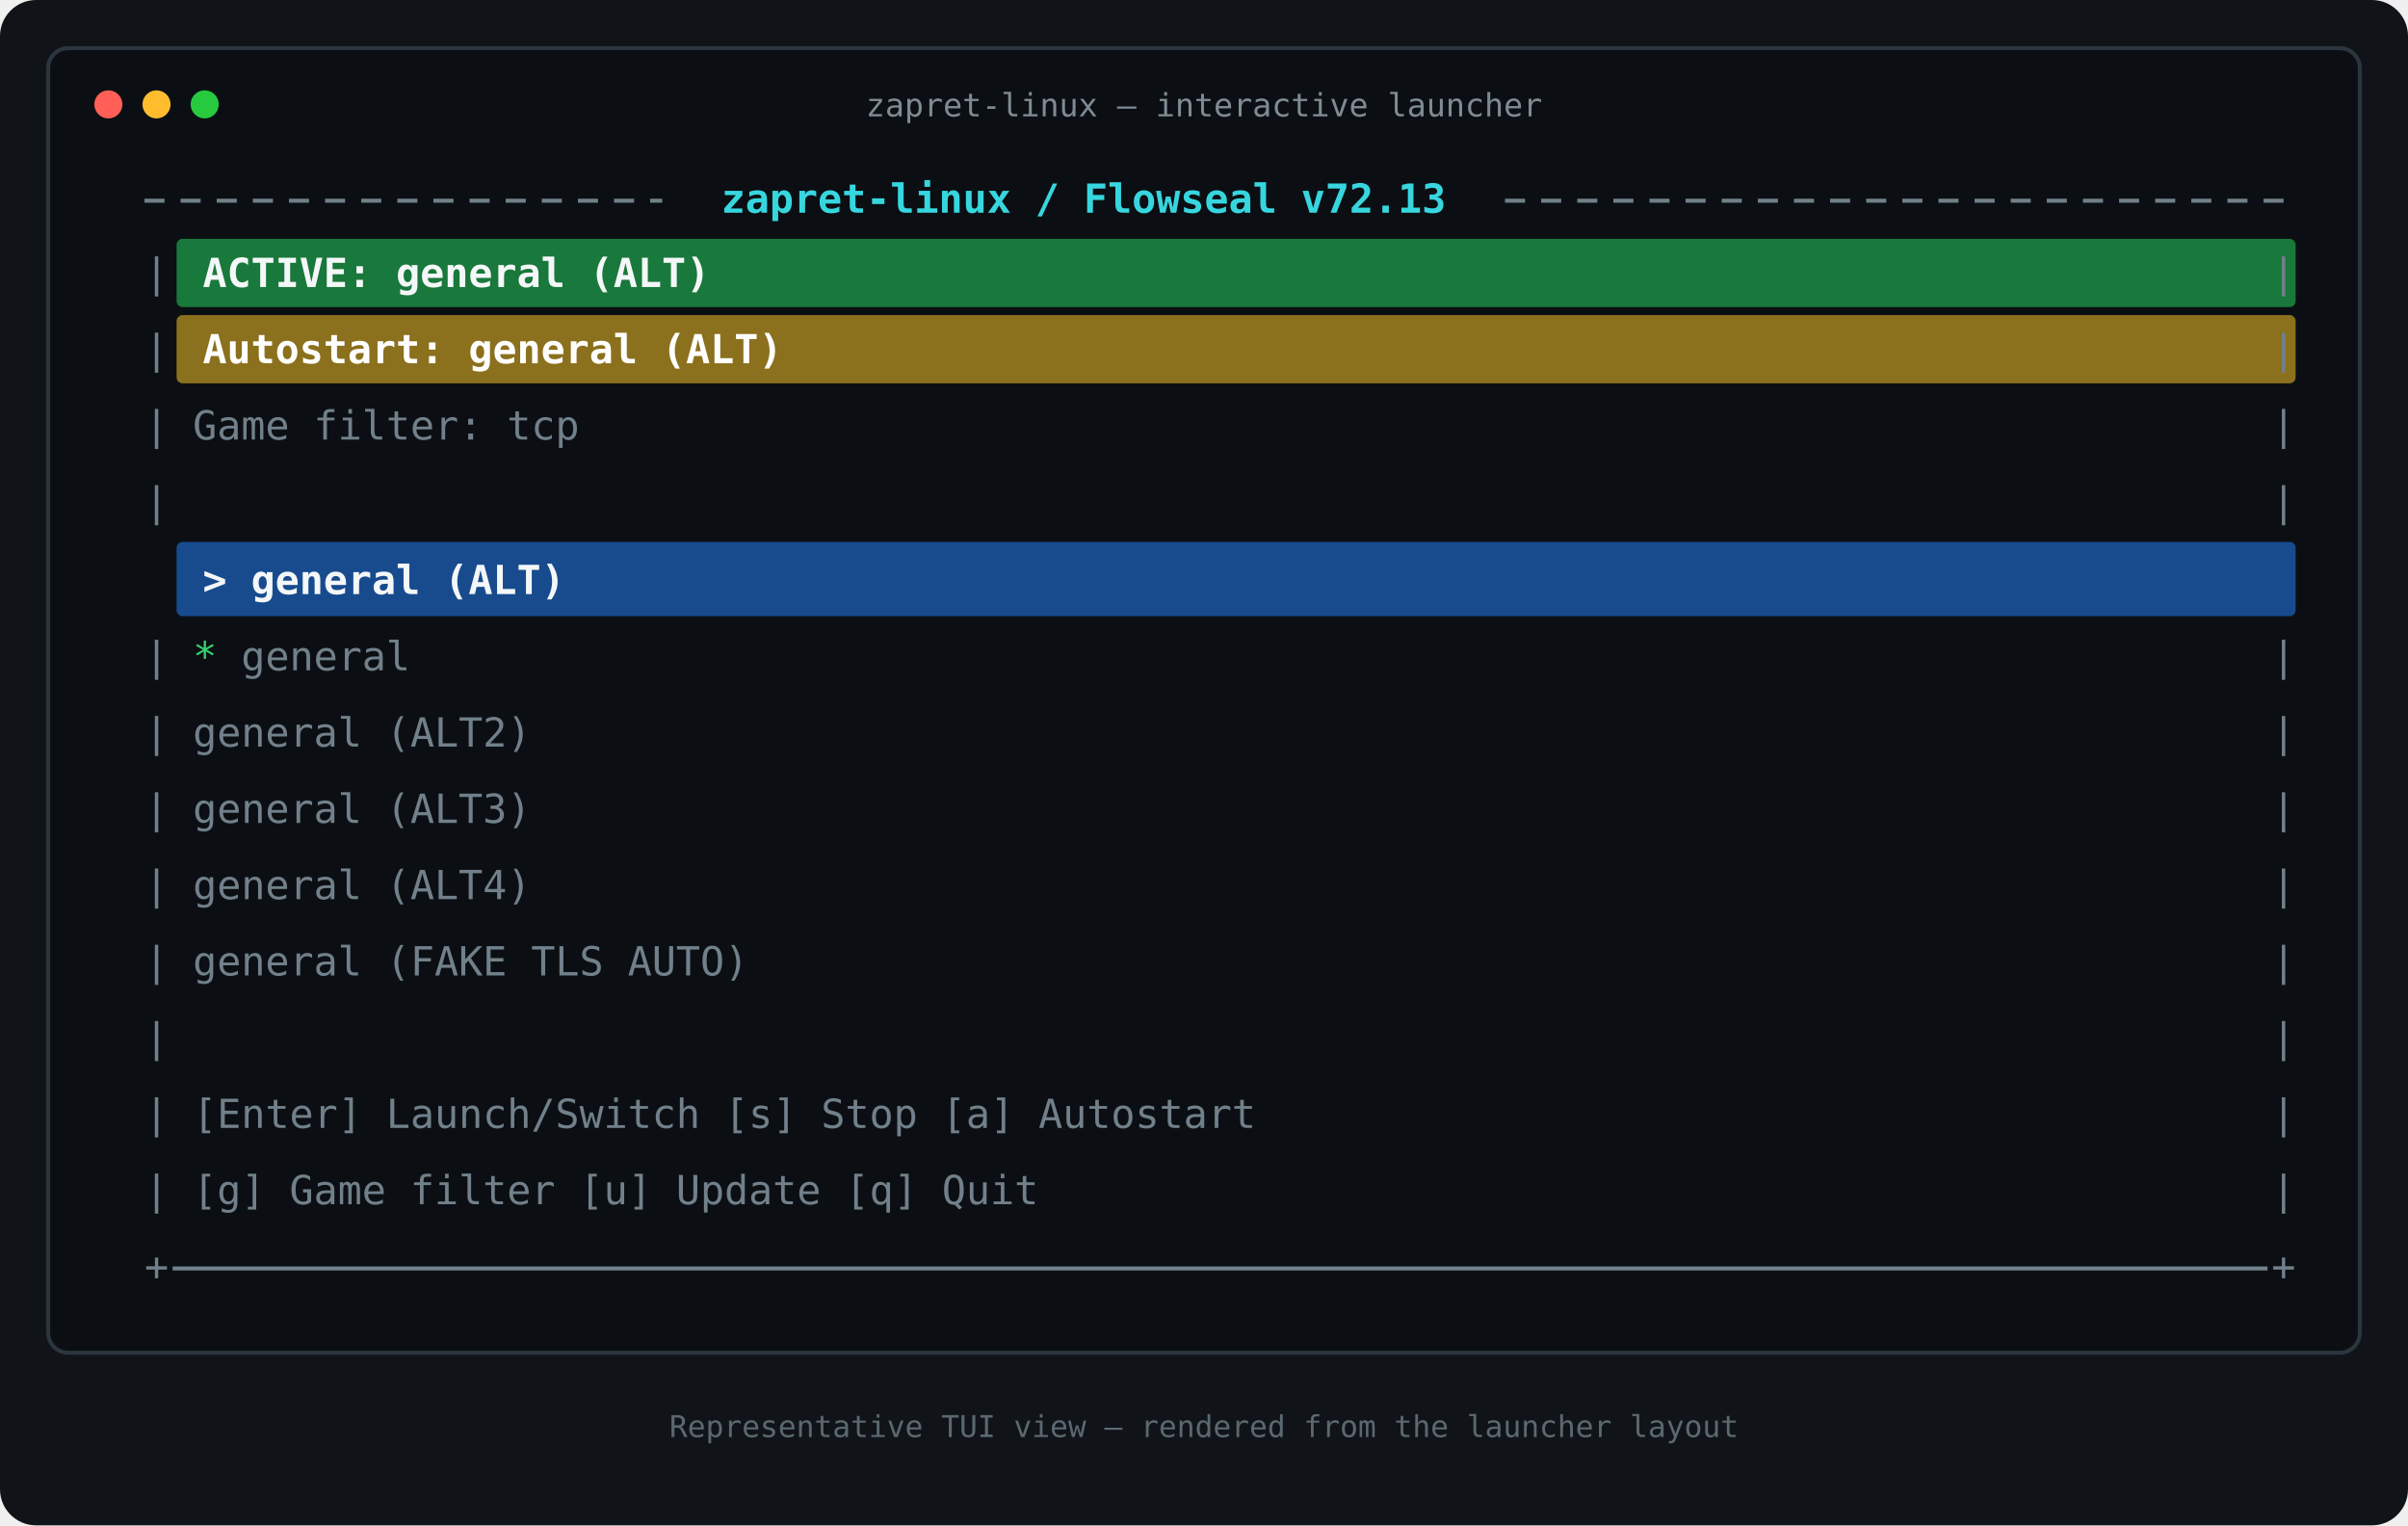
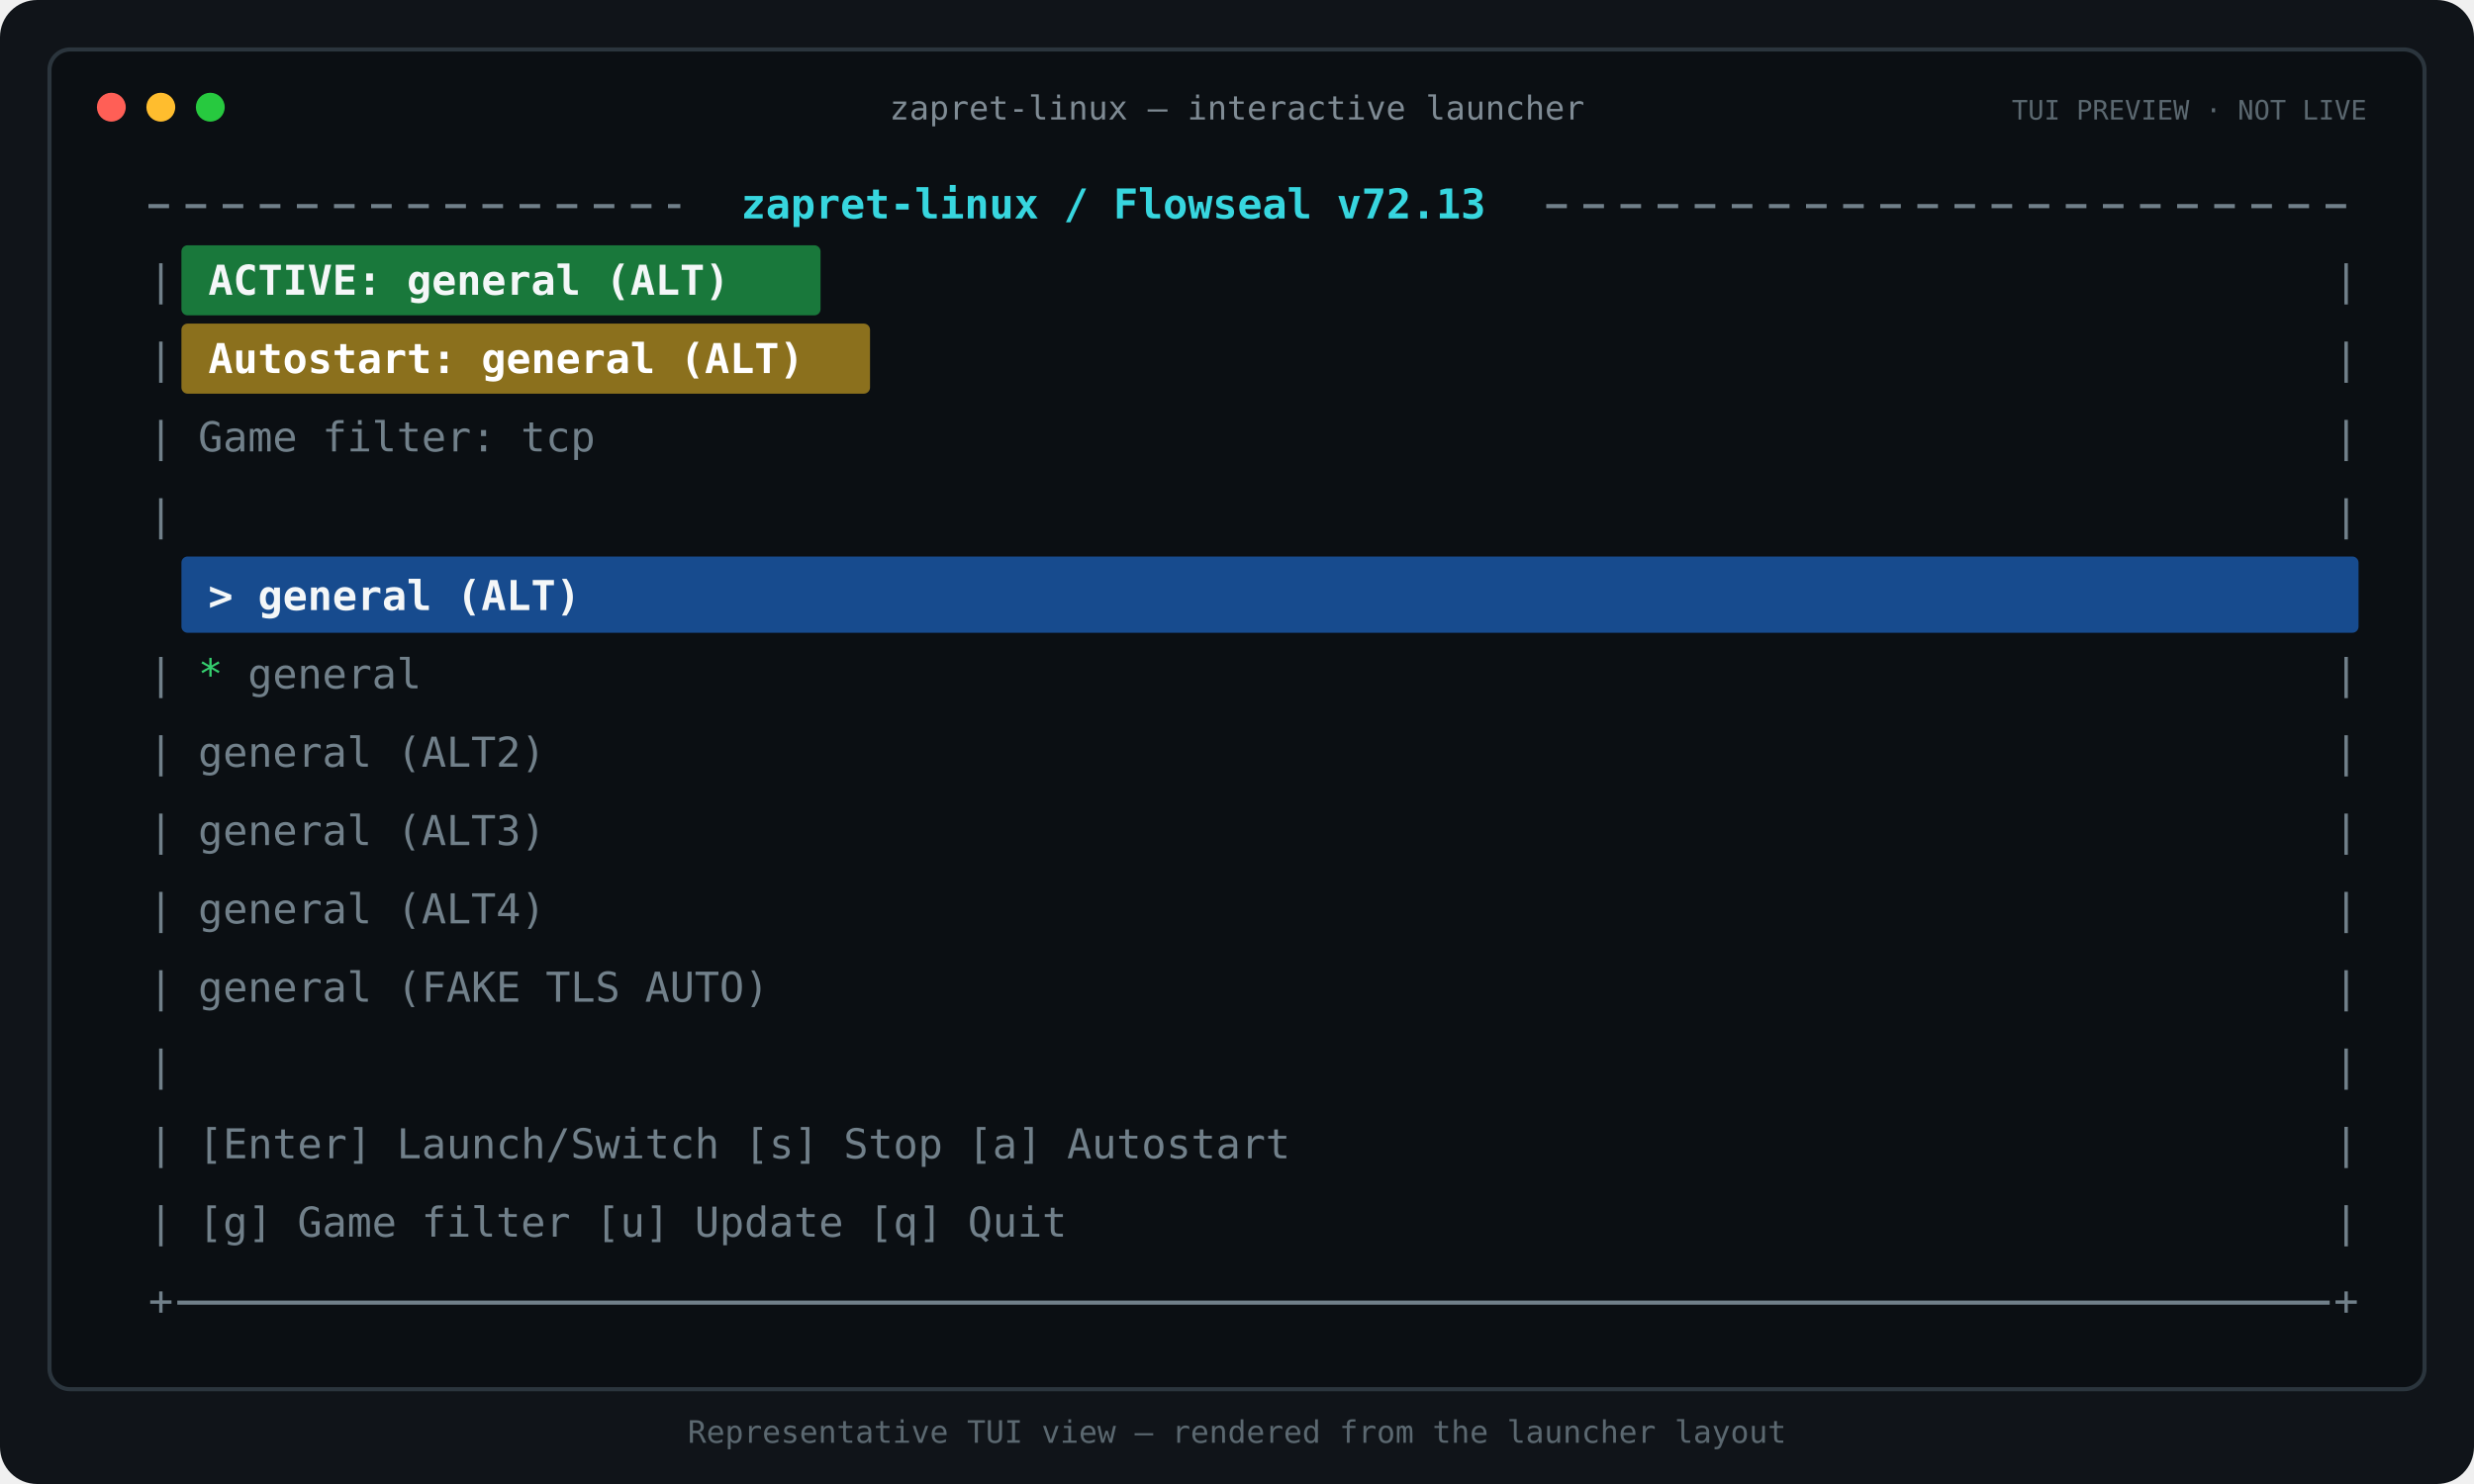
- <svg xmlns="http://www.w3.org/2000/svg" width="1200" height="760" viewBox="0 0 1200 760" role="img" aria-labelledby="title desc">
-   <rect width="1200" height="760" rx="18" fill="#101419" />
+ <svg xmlns="http://www.w3.org/2000/svg" width="1200" height="720" viewBox="0 0 1200 720" role="img" aria-labelledby="title desc">
+   <rect width="1200" height="720" rx="18" fill="#101419" />
  <rect x="24" y="24" width="1152" height="650" rx="10" fill="#0b0f13" stroke="#2b353d" stroke-width="2" />
  <circle cx="54" cy="52" r="7" fill="#ff5f56" />
  <circle cx="78" cy="52" r="7" fill="#ffbd2e" />
  <circle cx="102" cy="52" r="7" fill="#27c93f" />
  <text x="600" y="58" text-anchor="middle" fill="#7f8b94" font-family="ui-monospace, SFMono-Regular, Menlo, monospace" font-size="16">zapret-linux — interactive launcher</text>
+   <text x="1148" y="58" text-anchor="end" fill="#5b6870" font-family="ui-monospace, SFMono-Regular, Menlo, monospace" font-size="13">TUI PREVIEW · NOT LIVE</text>
  <g font-family="ui-monospace, SFMono-Regular, Menlo, monospace" font-size="20">
    <path d="M72 100 H330 M750 100 H1144" stroke="#71808a" stroke-width="2" stroke-dasharray="10 8" />
    <text x="540" y="106" text-anchor="middle" fill="#37d6df" font-weight="700">zapret-linux / Flowseal v72.13</text>
    <text x="72" y="143" fill="#71808a">|</text>
-     <rect x="88" y="119" width="1056" height="34" rx="3" fill="#19783b" />
+     <rect x="88" y="119" width="310" height="34" rx="3" fill="#19783b" />
    <text x="101" y="143" fill="#f4f7f8" font-weight="700"> ACTIVE: general (ALT)</text>
    <text x="1144" y="143" text-anchor="end" fill="#71808a">|</text>
    <text x="72" y="181" fill="#71808a">|</text>
-     <rect x="88" y="157" width="1056" height="34" rx="3" fill="#8b701d" />
+     <rect x="88" y="157" width="334" height="34" rx="3" fill="#8b701d" />
    <text x="101" y="181" fill="#fff" font-weight="700"> Autostart: general (ALT)</text>
    <text x="1144" y="181" text-anchor="end" fill="#71808a">|</text>
    <text x="72" y="219" fill="#71808a">|  Game filter: tcp</text>
    <text x="1144" y="219" text-anchor="end" fill="#71808a">|</text>
    <text x="72" y="257" fill="#71808a">|</text>
    <text x="1144" y="257" text-anchor="end" fill="#71808a">|</text>
    <rect x="88" y="270" width="1056" height="37" rx="3" fill="#174b8e" />
    <text x="101" y="296" fill="#f4f7f8" font-weight="700"> &gt; general (ALT)</text>
    <text x="1144" y="296" text-anchor="end" fill="#174b8e">|</text>
    <text x="72" y="334" fill="#71808a">|   <tspan fill="#35d06f">*</tspan> general</text>
    <text x="1144" y="334" text-anchor="end" fill="#71808a">|</text>
    <text x="72" y="372" fill="#71808a">|   general (ALT2)</text>
    <text x="1144" y="372" text-anchor="end" fill="#71808a">|</text>
    <text x="72" y="410" fill="#71808a">|   general (ALT3)</text>
    <text x="1144" y="410" text-anchor="end" fill="#71808a">|</text>
    <text x="72" y="448" fill="#71808a">|   general (ALT4)</text>
    <text x="1144" y="448" text-anchor="end" fill="#71808a">|</text>
    <text x="72" y="486" fill="#71808a">|   general (FAKE TLS AUTO)</text>
    <text x="1144" y="486" text-anchor="end" fill="#71808a">|</text>
    <text x="72" y="524" fill="#71808a">|</text>
    <text x="1144" y="524" text-anchor="end" fill="#71808a">|</text>
    <text x="72" y="562" fill="#71808a">|  [Enter] Launch/Switch  [s] Stop  [a] Autostart</text>
    <text x="1144" y="562" text-anchor="end" fill="#71808a">|</text>
    <text x="72" y="600" fill="#71808a">|  [g] Game filter  [u] Update  [q] Quit</text>
    <text x="1144" y="600" text-anchor="end" fill="#71808a">|</text>
    <text x="72" y="638" fill="#71808a">+</text>
    <path d="M86 632 H1130" stroke="#71808a" stroke-width="2" />
    <text x="1144" y="638" text-anchor="end" fill="#71808a">+</text>
  </g>
-   <text x="600" y="716" text-anchor="middle" fill="#5b6870" font-family="ui-monospace, SFMono-Regular, Menlo, monospace" font-size="15">Representative TUI view — rendered from the launcher layout</text>
+   <text x="600" y="700" text-anchor="middle" fill="#5b6870" font-family="ui-monospace, SFMono-Regular, Menlo, monospace" font-size="15">Representative TUI view — rendered from the launcher layout</text>
</svg>
